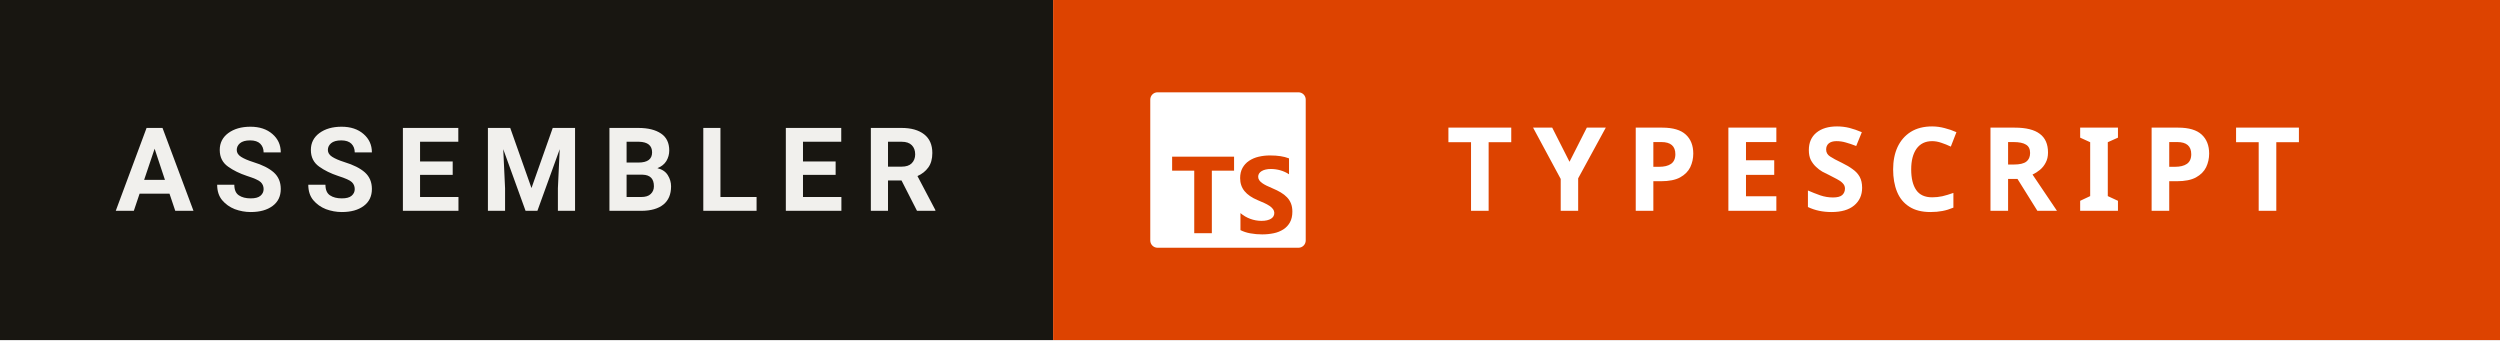
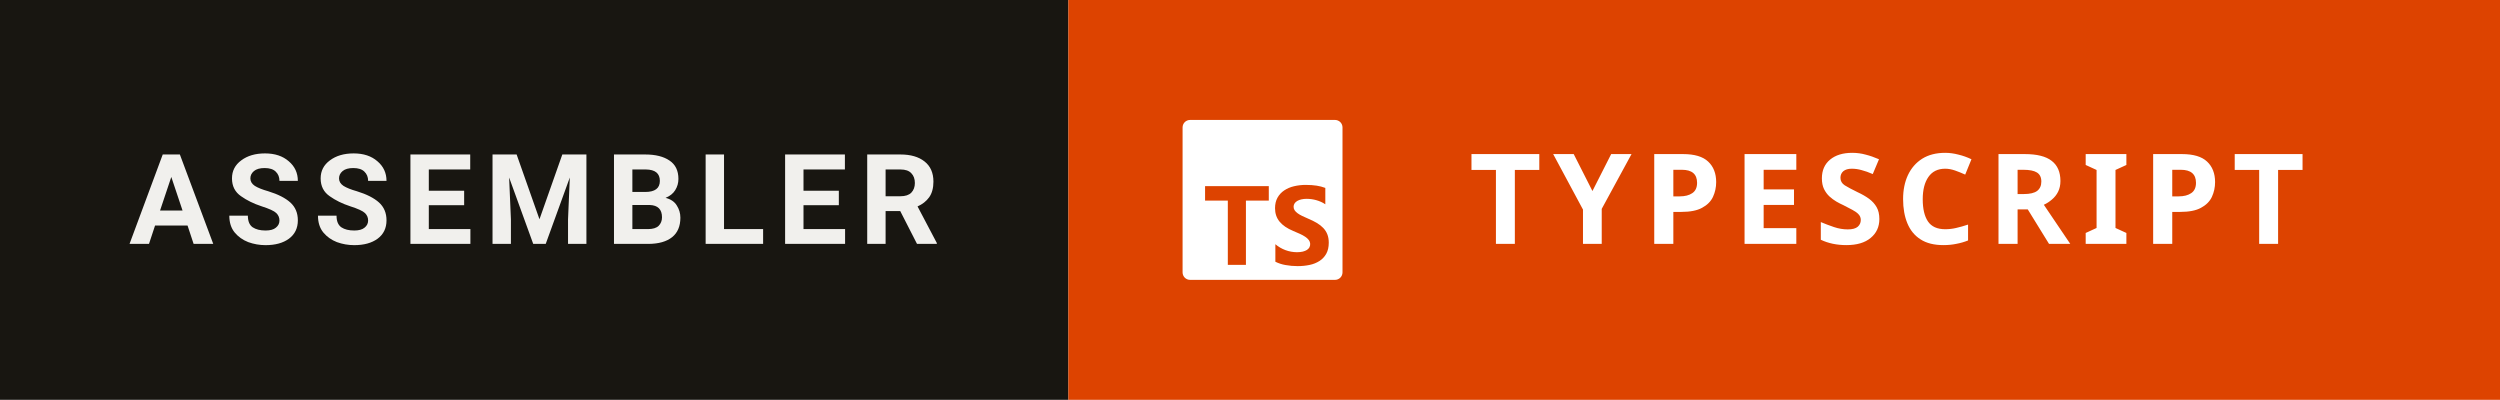
- <svg xmlns="http://www.w3.org/2000/svg" width="257.314" height="35" viewBox="0 0 257.314 35">
-   <rect width="108.392" height="35" fill="#181611" />
-   <rect x="108.392" width="148.922" height="35" fill="#DD4300" />
-   <text x="54.196" y="17.5" dy="0.35em" font-size="12" font-family="Roboto, sans-serif" fill="#F1F0ED" text-anchor="middle" letter-spacing="2" font-weight="600" fill-opacity="1" style="text-transform: uppercase">ASSEMBLER</text>
-   <g transform="translate(118.392, 9.5) scale(0.6666667)">
+ <svg xmlns="http://www.w3.org/2000/svg" width="218.856" height="35" viewBox="0 0 218.856 35">
+   <rect width="93.526" height="35" fill="#181611" />
+   <rect x="93.526" width="125.33" height="35" fill="#DD4300" />
+   <text x="46.763" y="17.5" dy="0.35em" font-size="11" font-family="Roboto, sans-serif" fill="#F1F0ED" text-anchor="middle" letter-spacing="1" font-weight="600" fill-opacity="1" style="text-transform: uppercase">ASSEMBLER</text>
+   <g transform="translate(103.526, 10.5) scale(0.5833333)">
    <path d="M1.125 0C.502 0 0 .502 0 1.125v21.75C0 23.498.502 24 1.125 24h21.75c.623 0 1.125-.502 1.125-1.125V1.125C24 .502 23.498 0 22.875 0zm17.363 9.75c.612 0 1.154.037 1.627.111a6.38 6.38 0 0 1 1.306.34v2.458a3.95 3.95 0 0 0-.643-.361 5.093 5.093 0 0 0-.717-.26 5.453 5.453 0 0 0-1.426-.2c-.3 0-.573.028-.819.086a2.1 2.1 0 0 0-.623.242c-.17.104-.3.229-.393.374a.888.888 0 0 0-.14.49c0 .196.053.373.156.529.104.156.252.304.443.444s.423.276.696.41c.273.135.582.274.926.416.47.197.892.407 1.266.628.374.222.695.473.963.753.268.279.472.598.614.957.142.359.214.776.214 1.253 0 .657-.125 1.21-.373 1.656a3.033 3.033 0 0 1-1.012 1.085 4.38 4.38 0 0 1-1.487.596c-.566.12-1.163.18-1.79.18a9.916 9.916 0 0 1-1.84-.164 5.544 5.544 0 0 1-1.512-.493v-2.63a5.033 5.033 0 0 0 3.237 1.2c.333 0 .624-.03.872-.09.249-.06.456-.144.623-.25.166-.108.29-.234.373-.38a1.023 1.023 0 0 0-.074-1.089 2.12 2.12 0 0 0-.537-.5 5.597 5.597 0 0 0-.807-.444 27.72 27.72 0 0 0-1.007-.436c-.918-.383-1.602-.852-2.053-1.405-.45-.553-.676-1.222-.676-2.005 0-.614.123-1.141.369-1.582.246-.441.58-.804 1.004-1.089a4.494 4.494 0 0 1 1.47-.629 7.536 7.536 0 0 1 1.77-.201zm-15.113.188h9.563v2.166H9.506v9.646H6.789v-9.646H3.375z" fill="#FFFFFF" />
  </g>
-   <text x="192.853" y="17.5" dy="0.35em" font-size="12" font-family="Montserrat, sans-serif" fill="#FFFFFF" text-anchor="middle" letter-spacing="2" font-weight="900" fill-opacity="1" style="text-transform: uppercase">TYPESCRIPT</text>
+   <text x="165.191" y="17.5" dy="0.35em" font-size="11" font-family="Montserrat, sans-serif" fill="#FFFFFF" text-anchor="middle" letter-spacing="1" font-weight="700" fill-opacity="1" style="text-transform: uppercase">TYPESCRIPT</text>
</svg>
